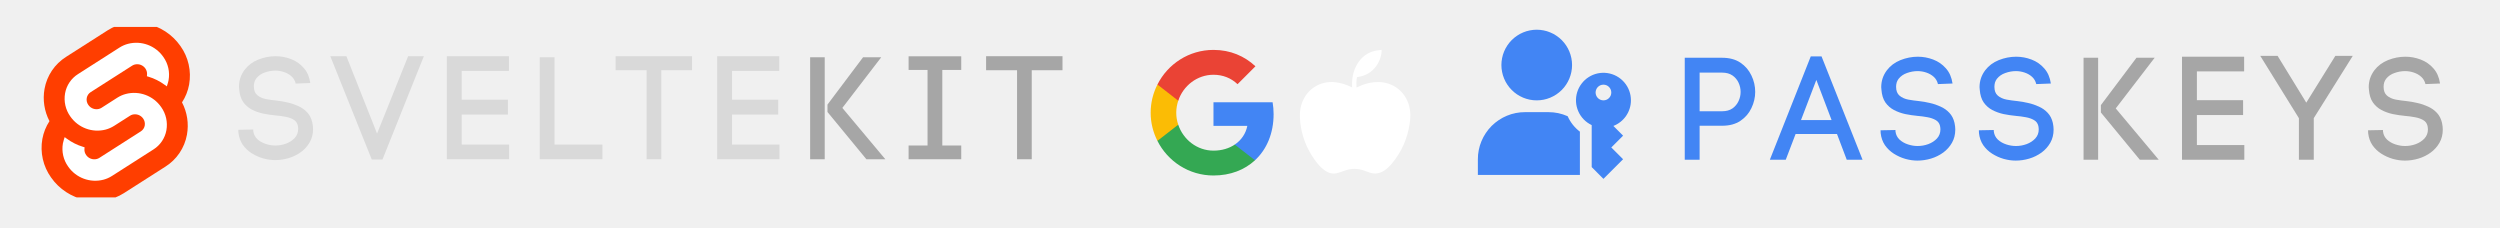
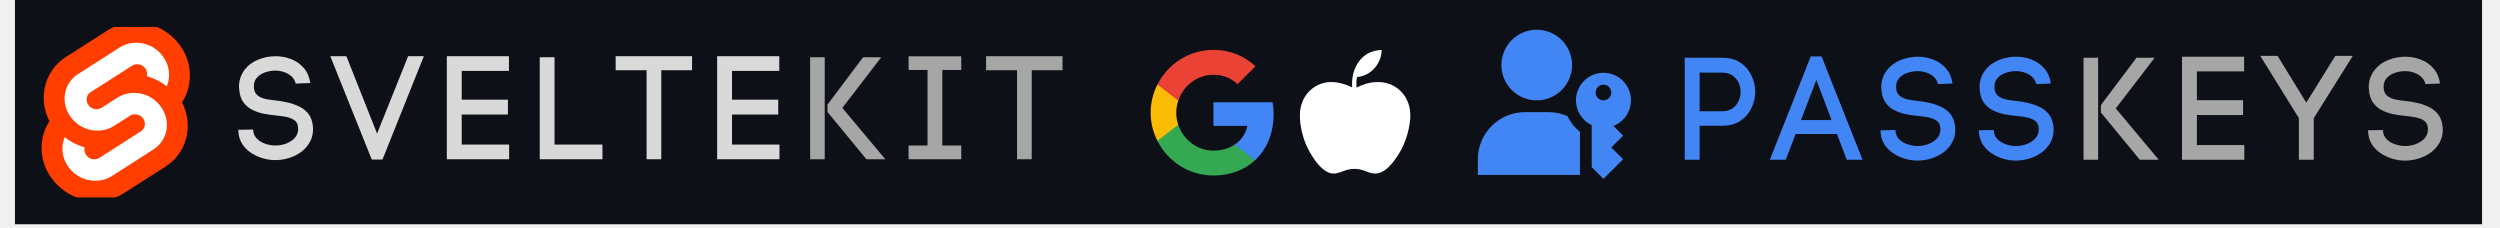
<svg xmlns="http://www.w3.org/2000/svg" width="550" zoomAndPan="magnify" viewBox="0 0 412.5 37.5" height="50" preserveAspectRatio="xMidYMid meet" version="1.0">
  <defs>
    <g />
-     <clipPath id="7c0d87cd0f">
+     <clipPath id="ae9a73d186">
+       <path d="M 2.469 0 L 409.539 0 L 409.539 37.008 L 2.469 37.008 Z M 2.469 0 " clip-rule="nonzero" />
+     </clipPath>
+     <clipPath id="f47768f018">
      <path d="M 6.168 4.441 L 32 4.441 L 32 32.566 L 6.168 32.566 Z M 6.168 4.441 " clip-rule="nonzero" />
    </clipPath>
-     <clipPath id="bdeb467347">
+     <clipPath id="067e9c40c7">
      <path d="M 200 16 L 210.363 16 L 210.363 27 L 200 27 Z M 200 16 " clip-rule="nonzero" />
    </clipPath>
-     <clipPath id="6efae5b1ec">
+     <clipPath id="140b066a47">
      <path d="M 190 20 L 208 20 L 208 28.957 L 190 28.957 Z M 190 20 " clip-rule="nonzero" />
    </clipPath>
-     <clipPath id="819f013bbe">
+     <clipPath id="8a6a91abed">
      <path d="M 189.641 13 L 195 13 L 195 24 L 189.641 24 Z M 189.641 13 " clip-rule="nonzero" />
    </clipPath>
-     <clipPath id="3eb36276bc">
+     <clipPath id="aab41da15a">
      <path d="M 190 8.234 L 208 8.234 L 208 17 L 190 17 Z M 190 8.234 " clip-rule="nonzero" />
    </clipPath>
-     <clipPath id="2fb845a407">
+     <clipPath id="cdb921ddc4">
      <path d="M 214.422 8.234 L 232.922 8.234 L 232.922 28.957 L 214.422 28.957 Z M 214.422 8.234 " clip-rule="nonzero" />
    </clipPath>
  </defs>
-   <g clip-path="url(#7c0d87cd0f)">
+   <g clip-path="url(#ae9a73d186)">
+     <path fill="#ffffff" d="M 2.469 0 L 409.539 0 L 409.539 37.008 L 2.469 37.008 Z M 2.469 0 " fill-opacity="1" fill-rule="nonzero" />
+     <path fill="#0d1117" d="M 2.469 0 L 409.539 0 L 409.539 37.008 L 2.469 37.008 Z M 2.469 0 " fill-opacity="1" fill-rule="nonzero" />
+   </g>
+   <g clip-path="url(#f47768f018)">
    <path fill="#ff3e00" d="M 29.777 7.602 C 27.043 3.684 21.648 2.523 17.75 5.012 L 10.898 9.387 C 9.027 10.566 7.738 12.484 7.348 14.664 C 7.023 16.48 7.309 18.355 8.164 19.988 C 7.578 20.879 7.18 21.883 6.988 22.934 C 6.594 25.152 7.109 27.441 8.422 29.277 C 11.152 33.199 16.547 34.359 20.445 31.867 L 27.297 27.492 C 29.168 26.312 30.457 24.398 30.848 22.219 C 31.176 20.398 30.887 18.527 30.031 16.891 C 30.617 16 31.016 15 31.207 13.949 C 31.602 11.727 31.086 9.438 29.777 7.602 " fill-opacity="1" fill-rule="nonzero" />
  </g>
  <path fill="#ffffff" d="M 17.082 29.648 C 14.871 30.223 12.539 29.355 11.242 27.477 C 10.453 26.375 10.145 25 10.379 23.66 C 10.418 23.445 10.473 23.23 10.543 23.02 L 10.672 22.625 L 11.023 22.883 C 11.832 23.48 12.738 23.934 13.703 24.227 L 13.957 24.305 L 13.934 24.559 C 13.902 24.922 14 25.281 14.211 25.578 C 14.602 26.145 15.305 26.406 15.969 26.234 C 16.117 26.195 16.262 26.133 16.391 26.051 L 23.242 21.672 C 23.578 21.457 23.812 21.113 23.883 20.719 C 23.953 20.312 23.859 19.898 23.625 19.566 C 23.234 19 22.531 18.738 21.863 18.91 C 21.715 18.953 21.574 19.012 21.445 19.098 L 18.832 20.766 C 18.398 21.039 17.93 21.246 17.438 21.379 C 15.23 21.953 12.898 21.086 11.598 19.207 C 10.812 18.105 10.5 16.73 10.738 15.391 C 10.973 14.082 11.75 12.93 12.875 12.223 L 19.723 7.844 C 20.156 7.57 20.625 7.363 21.117 7.234 C 23.324 6.656 25.656 7.523 26.957 9.402 C 27.742 10.508 28.055 11.883 27.816 13.219 C 27.777 13.438 27.723 13.652 27.652 13.859 L 27.523 14.254 L 27.172 13.996 C 26.363 13.402 25.457 12.945 24.492 12.656 L 24.238 12.578 L 24.262 12.324 C 24.293 11.961 24.195 11.598 23.988 11.301 C 23.594 10.738 22.895 10.477 22.227 10.648 C 22.078 10.688 21.938 10.75 21.809 10.832 L 14.957 15.207 C 14.617 15.422 14.383 15.77 14.312 16.164 C 14.242 16.566 14.336 16.98 14.574 17.312 C 14.965 17.879 15.668 18.141 16.332 17.969 C 16.48 17.93 16.621 17.867 16.754 17.785 L 19.367 16.113 C 19.797 15.84 20.266 15.633 20.758 15.504 C 22.965 14.926 25.297 15.793 26.598 17.672 C 27.383 18.773 27.695 20.152 27.457 21.488 C 27.223 22.797 26.449 23.949 25.32 24.66 L 18.473 29.035 C 18.043 29.309 17.574 29.516 17.082 29.648 " fill-opacity="1" fill-rule="nonzero" />
  <g fill="#4285f4" fill-opacity="1">
    <g transform="translate(275.9208, 26.35741)">
      <g>
        <path d="M 8.219 -16.828 C 9.438 -16.828 10.445 -16.555 11.25 -16.016 C 12.051 -15.473 12.656 -14.77 13.062 -13.906 C 13.477 -13.051 13.688 -12.148 13.688 -11.203 C 13.688 -10.273 13.477 -9.379 13.062 -8.516 C 12.656 -7.66 12.051 -6.961 11.25 -6.422 C 10.445 -5.879 9.438 -5.609 8.219 -5.609 L 4.516 -5.609 L 4.516 0 L 2.062 0 L 2.062 -16.828 Z M 8.219 -8 C 8.914 -8 9.488 -8.156 9.938 -8.469 C 10.383 -8.789 10.719 -9.191 10.938 -9.672 C 11.164 -10.148 11.281 -10.656 11.281 -11.188 C 11.281 -11.727 11.164 -12.238 10.938 -12.719 C 10.719 -13.195 10.383 -13.594 9.938 -13.906 C 9.488 -14.219 8.914 -14.375 8.219 -14.375 L 4.516 -14.375 L 4.516 -8 Z M 8.219 -8 " />
      </g>
    </g>
  </g>
  <g fill="#4285f4" fill-opacity="1">
    <g transform="translate(292.1186, 26.35741)">
      <g>
        <path d="M 4.156 -4.25 L 2.531 0 L -0.094 0 L 6.656 -17.047 L 8.438 -17.047 L 15.203 0 L 12.594 0 L 10.984 -4.25 Z M 10.094 -6.547 L 7.578 -13.172 L 5.047 -6.547 Z M 10.094 -6.547 " />
      </g>
    </g>
  </g>
  <g fill="#4285f4" fill-opacity="1">
    <g transform="translate(309.2776, 26.35741)">
      <g>
        <path d="M 10.484 -12.484 C 10.367 -12.973 10.133 -13.375 9.781 -13.688 C 9.438 -14 9.023 -14.234 8.547 -14.391 C 8.078 -14.547 7.602 -14.625 7.125 -14.625 C 6.539 -14.625 5.957 -14.52 5.375 -14.312 C 4.801 -14.113 4.336 -13.789 3.984 -13.344 C 3.848 -13.164 3.742 -12.961 3.672 -12.734 C 3.609 -12.504 3.578 -12.27 3.578 -12.031 C 3.578 -11.383 3.766 -10.898 4.141 -10.578 C 4.523 -10.254 5.008 -10.035 5.594 -9.922 C 6.176 -9.816 6.781 -9.734 7.406 -9.672 C 7.977 -9.609 8.566 -9.504 9.172 -9.359 C 9.785 -9.223 10.367 -9.023 10.922 -8.766 C 11.484 -8.516 11.969 -8.172 12.375 -7.734 C 12.781 -7.305 13.062 -6.754 13.219 -6.078 C 13.301 -5.68 13.344 -5.316 13.344 -4.984 C 13.344 -4.16 13.16 -3.43 12.797 -2.797 C 12.441 -2.172 11.961 -1.633 11.359 -1.188 C 10.754 -0.75 10.078 -0.414 9.328 -0.188 C 8.586 0.031 7.844 0.141 7.094 0.141 C 6.445 0.141 5.785 0.047 5.109 -0.141 C 4.43 -0.336 3.797 -0.625 3.203 -1 C 2.617 -1.375 2.129 -1.844 1.734 -2.406 C 1.348 -2.977 1.113 -3.645 1.031 -4.406 L 1.016 -4.859 L 3.469 -4.906 L 3.484 -4.547 L 3.484 -4.641 C 3.547 -4.129 3.766 -3.691 4.141 -3.328 C 4.523 -2.973 4.988 -2.707 5.531 -2.531 C 6.07 -2.352 6.602 -2.266 7.125 -2.266 C 7.727 -2.266 8.316 -2.367 8.891 -2.578 C 9.473 -2.797 9.953 -3.109 10.328 -3.516 C 10.703 -3.93 10.891 -4.426 10.891 -5 C 10.891 -5.176 10.867 -5.367 10.828 -5.578 C 10.723 -6.016 10.484 -6.336 10.109 -6.547 C 9.734 -6.766 9.281 -6.922 8.75 -7.016 C 8.219 -7.117 7.676 -7.191 7.125 -7.234 C 6.457 -7.297 5.785 -7.395 5.109 -7.531 C 4.441 -7.676 3.816 -7.898 3.234 -8.203 C 2.66 -8.504 2.188 -8.922 1.812 -9.453 C 1.438 -9.992 1.219 -10.707 1.156 -11.594 L 1.156 -11.562 C 1.156 -11.645 1.148 -11.719 1.141 -11.781 C 1.129 -11.844 1.125 -11.906 1.125 -11.969 C 1.125 -13.008 1.438 -13.941 2.062 -14.766 C 2.625 -15.504 3.367 -16.062 4.297 -16.438 C 5.234 -16.812 6.191 -17 7.172 -17 C 8.035 -17 8.879 -16.844 9.703 -16.531 C 10.523 -16.219 11.223 -15.734 11.797 -15.078 C 12.379 -14.43 12.742 -13.598 12.891 -12.578 Z M 10.484 -12.484 " />
      </g>
    </g>
  </g>
  <g fill="#4285f4" fill-opacity="1">
    <g transform="translate(325.4994, 26.35741)">
      <g>
        <path d="M 10.484 -12.484 C 10.367 -12.973 10.133 -13.375 9.781 -13.688 C 9.438 -14 9.023 -14.234 8.547 -14.391 C 8.078 -14.547 7.602 -14.625 7.125 -14.625 C 6.539 -14.625 5.957 -14.52 5.375 -14.312 C 4.801 -14.113 4.336 -13.789 3.984 -13.344 C 3.848 -13.164 3.742 -12.961 3.672 -12.734 C 3.609 -12.504 3.578 -12.27 3.578 -12.031 C 3.578 -11.383 3.766 -10.898 4.141 -10.578 C 4.523 -10.254 5.008 -10.035 5.594 -9.922 C 6.176 -9.816 6.781 -9.734 7.406 -9.672 C 7.977 -9.609 8.566 -9.504 9.172 -9.359 C 9.785 -9.223 10.367 -9.023 10.922 -8.766 C 11.484 -8.516 11.969 -8.172 12.375 -7.734 C 12.781 -7.305 13.062 -6.754 13.219 -6.078 C 13.301 -5.68 13.344 -5.316 13.344 -4.984 C 13.344 -4.16 13.16 -3.43 12.797 -2.797 C 12.441 -2.172 11.961 -1.633 11.359 -1.188 C 10.754 -0.75 10.078 -0.414 9.328 -0.188 C 8.586 0.031 7.844 0.141 7.094 0.141 C 6.445 0.141 5.785 0.047 5.109 -0.141 C 4.43 -0.336 3.797 -0.625 3.203 -1 C 2.617 -1.375 2.129 -1.844 1.734 -2.406 C 1.348 -2.977 1.113 -3.645 1.031 -4.406 L 1.016 -4.859 L 3.469 -4.906 L 3.484 -4.547 L 3.484 -4.641 C 3.547 -4.129 3.766 -3.691 4.141 -3.328 C 4.523 -2.973 4.988 -2.707 5.531 -2.531 C 6.07 -2.352 6.602 -2.266 7.125 -2.266 C 7.727 -2.266 8.316 -2.367 8.891 -2.578 C 9.473 -2.797 9.953 -3.109 10.328 -3.516 C 10.703 -3.93 10.891 -4.426 10.891 -5 C 10.891 -5.176 10.867 -5.367 10.828 -5.578 C 10.723 -6.016 10.484 -6.336 10.109 -6.547 C 9.734 -6.766 9.281 -6.922 8.75 -7.016 C 8.219 -7.117 7.676 -7.191 7.125 -7.234 C 6.457 -7.297 5.785 -7.395 5.109 -7.531 C 4.441 -7.676 3.816 -7.898 3.234 -8.203 C 2.66 -8.504 2.188 -8.922 1.812 -9.453 C 1.438 -9.992 1.219 -10.707 1.156 -11.594 L 1.156 -11.562 C 1.156 -11.645 1.148 -11.719 1.141 -11.781 C 1.129 -11.844 1.125 -11.906 1.125 -11.969 C 1.125 -13.008 1.438 -13.941 2.062 -14.766 C 2.625 -15.504 3.367 -16.062 4.297 -16.438 C 5.234 -16.812 6.191 -17 7.172 -17 C 8.035 -17 8.879 -16.844 9.703 -16.531 C 10.523 -16.219 11.223 -15.734 11.797 -15.078 C 12.379 -14.43 12.742 -13.598 12.891 -12.578 Z M 10.484 -12.484 " />
      </g>
    </g>
  </g>
  <g fill="#a6a6a6" fill-opacity="1">
    <g transform="translate(341.7231, 26.35741)">
      <g>
        <path d="M 4.469 0 L 2.062 0 L 2.062 -16.828 L 4.469 -16.828 Z M 10.797 -16.828 L 13.797 -16.828 L 7.375 -8.469 L 14.469 0 L 11.344 0 L 4.922 -7.797 L 4.922 -9.016 Z M 10.797 -16.828 " />
      </g>
    </g>
  </g>
  <g fill="#a6a6a6" fill-opacity="1">
    <g transform="translate(357.969, 26.35741)">
      <g>
        <path d="M 12.344 -2.422 L 12.344 0 L 2.062 0 L 2.062 -17 L 12.312 -17 L 12.312 -14.578 L 4.516 -14.578 L 4.516 -9.828 L 12.141 -9.828 L 12.141 -7.375 L 4.516 -7.375 L 4.516 -2.422 Z M 12.344 -2.422 " />
      </g>
    </g>
  </g>
  <g fill="#a6a6a6" fill-opacity="1">
    <g transform="translate(373.3016, 26.35741)">
      <g>
        <path d="M 7.234 -9.422 L 12.031 -17.141 L 14.906 -17.141 L 8.469 -6.859 L 8.469 0 L 6.016 0 L 6.016 -6.859 L -0.359 -17.141 L 2.5 -17.141 Z M 7.234 -9.422 " />
      </g>
    </g>
  </g>
  <g fill="#a6a6a6" fill-opacity="1">
    <g transform="translate(389.7157, 26.35741)">
      <g>
        <path d="M 10.484 -12.484 C 10.367 -12.973 10.133 -13.375 9.781 -13.688 C 9.438 -14 9.023 -14.234 8.547 -14.391 C 8.078 -14.547 7.602 -14.625 7.125 -14.625 C 6.539 -14.625 5.957 -14.52 5.375 -14.312 C 4.801 -14.113 4.336 -13.789 3.984 -13.344 C 3.848 -13.164 3.742 -12.961 3.672 -12.734 C 3.609 -12.504 3.578 -12.27 3.578 -12.031 C 3.578 -11.383 3.766 -10.898 4.141 -10.578 C 4.523 -10.254 5.008 -10.035 5.594 -9.922 C 6.176 -9.816 6.781 -9.734 7.406 -9.672 C 7.977 -9.609 8.566 -9.504 9.172 -9.359 C 9.785 -9.223 10.367 -9.023 10.922 -8.766 C 11.484 -8.516 11.969 -8.172 12.375 -7.734 C 12.781 -7.305 13.062 -6.754 13.219 -6.078 C 13.301 -5.68 13.344 -5.316 13.344 -4.984 C 13.344 -4.16 13.16 -3.43 12.797 -2.797 C 12.441 -2.172 11.961 -1.633 11.359 -1.188 C 10.754 -0.75 10.078 -0.414 9.328 -0.188 C 8.586 0.031 7.844 0.141 7.094 0.141 C 6.445 0.141 5.785 0.047 5.109 -0.141 C 4.43 -0.336 3.797 -0.625 3.203 -1 C 2.617 -1.375 2.129 -1.844 1.734 -2.406 C 1.348 -2.977 1.113 -3.645 1.031 -4.406 L 1.016 -4.859 L 3.469 -4.906 L 3.484 -4.547 L 3.484 -4.641 C 3.547 -4.129 3.766 -3.691 4.141 -3.328 C 4.523 -2.973 4.988 -2.707 5.531 -2.531 C 6.07 -2.352 6.602 -2.266 7.125 -2.266 C 7.727 -2.266 8.316 -2.367 8.891 -2.578 C 9.473 -2.797 9.953 -3.109 10.328 -3.516 C 10.703 -3.93 10.891 -4.426 10.891 -5 C 10.891 -5.176 10.867 -5.367 10.828 -5.578 C 10.723 -6.016 10.484 -6.336 10.109 -6.547 C 9.734 -6.766 9.281 -6.922 8.75 -7.016 C 8.219 -7.117 7.676 -7.191 7.125 -7.234 C 6.457 -7.297 5.785 -7.395 5.109 -7.531 C 4.441 -7.676 3.816 -7.898 3.234 -8.203 C 2.66 -8.504 2.188 -8.922 1.812 -9.453 C 1.438 -9.992 1.219 -10.707 1.156 -11.594 L 1.156 -11.562 C 1.156 -11.645 1.148 -11.719 1.141 -11.781 C 1.129 -11.844 1.125 -11.906 1.125 -11.969 C 1.125 -13.008 1.438 -13.941 2.062 -14.766 C 2.625 -15.504 3.367 -16.062 4.297 -16.438 C 5.234 -16.812 6.191 -17 7.172 -17 C 8.035 -17 8.879 -16.844 9.703 -16.531 C 10.523 -16.219 11.223 -15.734 11.797 -15.078 C 12.379 -14.43 12.742 -13.598 12.891 -12.578 Z M 10.484 -12.484 " />
      </g>
    </g>
  </g>
  <path fill="#4285f4" d="M 259.391 10.73 C 259.391 11.113 259.352 11.492 259.277 11.867 C 259.203 12.242 259.09 12.609 258.945 12.961 C 258.797 13.316 258.621 13.652 258.406 13.969 C 258.195 14.289 257.953 14.582 257.684 14.852 C 257.41 15.125 257.117 15.363 256.797 15.578 C 256.48 15.789 256.145 15.969 255.789 16.117 C 255.438 16.262 255.074 16.375 254.699 16.449 C 254.32 16.523 253.941 16.559 253.559 16.559 C 253.176 16.559 252.797 16.523 252.422 16.449 C 252.047 16.375 251.684 16.262 251.328 16.117 C 250.977 15.969 250.641 15.789 250.32 15.578 C 250.004 15.363 249.711 15.125 249.438 14.852 C 249.168 14.582 248.926 14.289 248.715 13.969 C 248.5 13.652 248.32 13.316 248.176 12.961 C 248.027 12.609 247.918 12.242 247.844 11.867 C 247.77 11.492 247.73 11.113 247.73 10.73 C 247.73 10.348 247.77 9.969 247.844 9.594 C 247.918 9.219 248.027 8.855 248.176 8.5 C 248.32 8.148 248.5 7.812 248.715 7.492 C 248.926 7.176 249.168 6.879 249.438 6.609 C 249.711 6.34 250.004 6.098 250.32 5.887 C 250.641 5.672 250.977 5.492 251.328 5.348 C 251.684 5.199 252.047 5.09 252.422 5.016 C 252.797 4.941 253.176 4.902 253.559 4.902 C 253.941 4.902 254.32 4.941 254.699 5.016 C 255.074 5.09 255.438 5.199 255.789 5.348 C 256.145 5.492 256.48 5.672 256.797 5.887 C 257.117 6.098 257.41 6.34 257.684 6.609 C 257.953 6.879 258.195 7.176 258.406 7.492 C 258.621 7.812 258.797 8.148 258.945 8.5 C 259.09 8.855 259.203 9.219 259.277 9.594 C 259.352 9.969 259.391 10.348 259.391 10.73 Z M 259.391 10.73 " fill-opacity="1" fill-rule="nonzero" />
  <path fill="#4285f4" d="M 269.102 16.559 C 269.105 16.016 269.012 15.488 268.824 14.977 C 268.637 14.469 268.367 14.008 268.012 13.594 C 267.656 13.18 267.242 12.844 266.766 12.578 C 266.293 12.316 265.785 12.145 265.246 12.062 C 264.711 11.98 264.176 11.996 263.641 12.105 C 263.109 12.219 262.613 12.418 262.152 12.707 C 261.691 13 261.297 13.359 260.969 13.793 C 260.637 14.223 260.395 14.699 260.234 15.219 C 260.074 15.738 260.012 16.27 260.043 16.812 C 260.078 17.355 260.203 17.879 260.422 18.375 C 260.641 18.871 260.941 19.316 261.32 19.707 C 261.699 20.094 262.137 20.406 262.629 20.641 L 262.629 27.57 L 264.57 29.512 L 267.809 26.273 L 265.863 24.332 L 267.809 22.387 L 266.203 20.781 C 266.629 20.617 267.02 20.395 267.379 20.109 C 267.738 19.828 268.047 19.496 268.305 19.121 C 268.566 18.742 268.762 18.336 268.898 17.898 C 269.035 17.465 269.102 17.016 269.102 16.559 Z M 264.57 16.559 C 264.398 16.559 264.234 16.527 264.074 16.461 C 263.914 16.395 263.777 16.301 263.652 16.18 C 263.531 16.059 263.438 15.918 263.375 15.762 C 263.309 15.602 263.273 15.438 263.273 15.266 C 263.273 15.094 263.309 14.926 263.375 14.77 C 263.438 14.609 263.531 14.469 263.652 14.348 C 263.777 14.227 263.914 14.133 264.074 14.066 C 264.234 14.004 264.398 13.969 264.57 13.969 C 264.742 13.969 264.906 14.004 265.066 14.066 C 265.223 14.133 265.363 14.227 265.484 14.348 C 265.605 14.469 265.699 14.609 265.766 14.77 C 265.832 14.926 265.863 15.094 265.863 15.266 C 265.863 15.438 265.832 15.602 265.766 15.762 C 265.699 15.918 265.605 16.059 265.484 16.18 C 265.363 16.301 265.223 16.395 265.066 16.461 C 264.906 16.527 264.742 16.559 264.57 16.559 Z M 264.57 16.559 " fill-opacity="1" fill-rule="nonzero" />
  <path fill="#4285f4" d="M 258.664 19.176 C 257.656 18.727 256.605 18.504 255.504 18.504 L 251.617 18.504 C 251.105 18.504 250.602 18.551 250.102 18.652 C 249.602 18.75 249.113 18.898 248.645 19.094 C 248.172 19.289 247.723 19.527 247.301 19.812 C 246.875 20.098 246.484 20.418 246.121 20.777 C 245.762 21.141 245.438 21.531 245.156 21.957 C 244.871 22.379 244.633 22.828 244.438 23.301 C 244.242 23.77 244.094 24.258 243.996 24.758 C 243.895 25.258 243.848 25.766 243.848 26.273 L 243.848 28.863 L 260.684 28.863 L 260.684 21.727 C 259.797 21.047 259.125 20.195 258.664 19.176 Z M 258.664 19.176 " fill-opacity="1" fill-rule="nonzero" />
-   <g clip-path="url(#bdeb467347)">
+   <g clip-path="url(#067e9c40c7)">
    <path fill="#4285f4" d="M 210.145 18.828 C 210.145 18.148 210.086 17.5 209.98 16.871 L 200.223 16.871 L 200.223 20.766 L 205.809 20.766 C 205.559 22.043 204.824 23.121 203.738 23.855 L 203.738 26.445 L 207.07 26.445 C 209.023 24.641 210.145 21.98 210.145 18.828 Z M 210.145 18.828 " fill-opacity="1" fill-rule="nonzero" />
  </g>
-   <g clip-path="url(#6efae5b1ec)">
+   <g clip-path="url(#140b066a47)">
    <path fill="#34a853" d="M 200.223 28.957 C 203.02 28.957 205.359 28.027 207.07 26.445 L 203.738 23.855 C 202.805 24.477 201.621 24.855 200.223 24.855 C 197.52 24.855 195.23 23.035 194.41 20.574 L 190.977 20.574 L 190.977 23.242 C 192.676 26.625 196.172 28.957 200.223 28.957 Z M 200.223 28.957 " fill-opacity="1" fill-rule="nonzero" />
  </g>
-   <g clip-path="url(#819f013bbe)">
+   <g clip-path="url(#8a6a91abed)">
    <path fill="#fbbc05" d="M 194.41 20.574 C 194.195 19.953 194.082 19.289 194.082 18.598 C 194.082 17.906 194.203 17.242 194.41 16.617 L 194.41 13.949 L 190.977 13.949 C 190.266 15.352 189.859 16.922 189.859 18.598 C 189.859 20.273 190.266 21.844 190.977 23.242 Z M 194.41 20.574 " fill-opacity="1" fill-rule="nonzero" />
  </g>
-   <g clip-path="url(#3eb36276bc)">
+   <g clip-path="url(#aab41da15a)">
    <path fill="#ea4335" d="M 200.223 12.336 C 201.75 12.336 203.117 12.863 204.195 13.891 L 207.148 10.938 C 205.359 9.262 203.02 8.234 200.223 8.234 C 196.172 8.234 192.676 10.566 190.977 13.949 L 194.41 16.617 C 195.23 14.156 197.52 12.336 200.223 12.336 Z M 200.223 12.336 " fill-opacity="1" fill-rule="nonzero" />
  </g>
-   <g clip-path="url(#2fb845a407)">
+   <g clip-path="url(#cdb921ddc4)">
    <path fill="#ffffff" d="M 223.098 14.414 C 223.098 14.047 223.078 13.711 223.102 13.375 C 223.188 12.176 223.539 11.07 224.262 10.098 C 225.043 9.051 226.098 8.465 227.391 8.297 C 227.582 8.273 227.773 8.254 227.965 8.234 C 228.016 9.816 226.809 12.398 223.906 12.723 C 223.789 13.281 223.785 13.852 223.82 14.445 C 224.129 14.309 224.418 14.172 224.715 14.055 C 225.574 13.707 226.469 13.535 227.398 13.535 C 229.879 13.543 231.918 15.141 232.527 17.547 C 232.77 18.496 232.738 19.457 232.594 20.41 C 232.227 22.859 231.27 25.047 229.684 26.957 C 229.301 27.418 228.879 27.84 228.371 28.164 C 227.652 28.625 226.887 28.762 226.066 28.5 C 225.781 28.41 225.496 28.309 225.215 28.199 C 224.062 27.754 222.914 27.75 221.758 28.199 C 221.359 28.359 220.945 28.488 220.523 28.586 C 219.82 28.742 219.18 28.531 218.598 28.129 C 217.91 27.652 217.383 27.012 216.898 26.332 C 215.594 24.496 214.797 22.465 214.547 20.23 C 214.426 19.129 214.441 18.035 214.828 16.973 C 215.664 14.668 217.871 13.293 220.309 13.566 C 221.234 13.668 222.098 13.945 222.934 14.344 C 222.969 14.359 223.008 14.375 223.098 14.414 Z M 223.098 14.414 " fill-opacity="1" fill-rule="nonzero" />
  </g>
  <g fill="#d9d9d9" fill-opacity="1">
    <g transform="translate(38.30743, 26.27467)">
      <g>
        <path d="M 10.484 -12.484 C 10.367 -12.973 10.133 -13.375 9.781 -13.688 C 9.438 -14 9.023 -14.234 8.547 -14.391 C 8.078 -14.547 7.602 -14.625 7.125 -14.625 C 6.539 -14.625 5.957 -14.52 5.375 -14.312 C 4.801 -14.113 4.336 -13.789 3.984 -13.344 C 3.848 -13.164 3.742 -12.961 3.672 -12.734 C 3.609 -12.504 3.578 -12.27 3.578 -12.031 C 3.578 -11.383 3.766 -10.898 4.141 -10.578 C 4.523 -10.254 5.008 -10.035 5.594 -9.922 C 6.176 -9.816 6.781 -9.734 7.406 -9.672 C 7.977 -9.609 8.566 -9.504 9.172 -9.359 C 9.785 -9.223 10.367 -9.023 10.922 -8.766 C 11.484 -8.516 11.969 -8.172 12.375 -7.734 C 12.781 -7.305 13.062 -6.754 13.219 -6.078 C 13.301 -5.68 13.344 -5.316 13.344 -4.984 C 13.344 -4.16 13.16 -3.43 12.797 -2.797 C 12.441 -2.172 11.961 -1.633 11.359 -1.188 C 10.754 -0.75 10.078 -0.414 9.328 -0.188 C 8.586 0.031 7.844 0.141 7.094 0.141 C 6.445 0.141 5.785 0.047 5.109 -0.141 C 4.43 -0.336 3.797 -0.625 3.203 -1 C 2.617 -1.375 2.129 -1.844 1.734 -2.406 C 1.348 -2.977 1.113 -3.645 1.031 -4.406 L 1.016 -4.859 L 3.469 -4.906 L 3.484 -4.547 L 3.484 -4.641 C 3.547 -4.129 3.766 -3.691 4.141 -3.328 C 4.523 -2.973 4.988 -2.707 5.531 -2.531 C 6.07 -2.352 6.602 -2.266 7.125 -2.266 C 7.727 -2.266 8.316 -2.367 8.891 -2.578 C 9.473 -2.797 9.953 -3.109 10.328 -3.516 C 10.703 -3.93 10.891 -4.426 10.891 -5 C 10.891 -5.176 10.867 -5.367 10.828 -5.578 C 10.723 -6.016 10.484 -6.336 10.109 -6.547 C 9.734 -6.766 9.281 -6.922 8.75 -7.016 C 8.219 -7.117 7.676 -7.191 7.125 -7.234 C 6.457 -7.297 5.785 -7.395 5.109 -7.531 C 4.441 -7.676 3.816 -7.898 3.234 -8.203 C 2.66 -8.504 2.188 -8.922 1.812 -9.453 C 1.438 -9.992 1.219 -10.707 1.156 -11.594 L 1.156 -11.562 C 1.156 -11.645 1.148 -11.719 1.141 -11.781 C 1.129 -11.844 1.125 -11.906 1.125 -11.969 C 1.125 -13.008 1.438 -13.941 2.062 -14.766 C 2.625 -15.504 3.367 -16.062 4.297 -16.438 C 5.234 -16.812 6.191 -17 7.172 -17 C 8.035 -17 8.879 -16.844 9.703 -16.531 C 10.523 -16.219 11.223 -15.734 11.797 -15.078 C 12.379 -14.43 12.742 -13.598 12.891 -12.578 Z M 10.484 -12.484 " />
      </g>
    </g>
  </g>
  <g fill="#d9d9d9" fill-opacity="1">
    <g transform="translate(54.52922, 26.27467)">
      <g>
        <path d="M 15.406 -17 L 8.578 0.047 L 6.812 0.047 L -0.031 -17 L 2.625 -17 L 7.688 -4.234 L 12.812 -17 Z M 15.406 -17 " />
      </g>
    </g>
  </g>
  <g fill="#d9d9d9" fill-opacity="1">
    <g transform="translate(71.66421, 26.27467)">
      <g>
        <path d="M 12.344 -2.422 L 12.344 0 L 2.062 0 L 2.062 -17 L 12.312 -17 L 12.312 -14.578 L 4.516 -14.578 L 4.516 -9.828 L 12.141 -9.828 L 12.141 -7.375 L 4.516 -7.375 L 4.516 -2.422 Z M 12.344 -2.422 " />
      </g>
    </g>
  </g>
  <g fill="#d9d9d9" fill-opacity="1">
    <g transform="translate(86.99684, 26.27467)">
      <g>
        <path d="M 12.406 -2.422 L 12.406 0 L 2.062 0 L 2.062 -16.828 L 4.5 -16.828 L 4.5 -2.422 Z M 12.406 -2.422 " />
      </g>
    </g>
  </g>
  <g fill="#d9d9d9" fill-opacity="1">
    <g transform="translate(101.4403, 26.27467)">
      <g>
        <path d="M 5.25 -14.688 L 0.141 -14.688 L 0.141 -17 L 12.75 -17 L 12.75 -14.688 L 7.672 -14.688 L 7.672 0 L 5.25 0 Z M 5.25 -14.688 " />
      </g>
    </g>
  </g>
  <g fill="#d9d9d9" fill-opacity="1">
    <g transform="translate(116.2683, 26.27467)">
      <g>
        <path d="M 12.344 -2.422 L 12.344 0 L 2.062 0 L 2.062 -17 L 12.312 -17 L 12.312 -14.578 L 4.516 -14.578 L 4.516 -9.828 L 12.141 -9.828 L 12.141 -7.375 L 4.516 -7.375 L 4.516 -2.422 Z M 12.344 -2.422 " />
      </g>
    </g>
  </g>
  <g fill="#a6a6a6" fill-opacity="1">
    <g transform="translate(131.6103, 26.27467)">
      <g>
        <path d="M 4.469 0 L 2.062 0 L 2.062 -16.828 L 4.469 -16.828 Z M 10.797 -16.828 L 13.797 -16.828 L 7.375 -8.469 L 14.469 0 L 11.344 0 L 4.922 -7.797 L 4.922 -9.016 Z M 10.797 -16.828 " />
      </g>
    </g>
  </g>
  <g fill="#a6a6a6" fill-opacity="1">
    <g transform="translate(147.8561, 26.27467)">
      <g>
        <path d="M 7.625 -14.734 L 7.625 -2.266 L 10.75 -2.266 L 10.75 0 L 2.062 0 L 2.062 -2.266 L 5.188 -2.266 L 5.188 -14.734 L 2.062 -14.734 L 2.062 -16.984 L 10.75 -16.984 L 10.75 -14.734 Z M 7.625 -14.734 " />
      </g>
    </g>
  </g>
  <g fill="#a6a6a6" fill-opacity="1">
    <g transform="translate(162.5639, 26.27467)">
      <g>
        <path d="M 5.25 -14.688 L 0.141 -14.688 L 0.141 -17 L 12.75 -17 L 12.75 -14.688 L 7.672 -14.688 L 7.672 0 L 5.25 0 Z M 5.25 -14.688 " />
      </g>
    </g>
  </g>
</svg>
